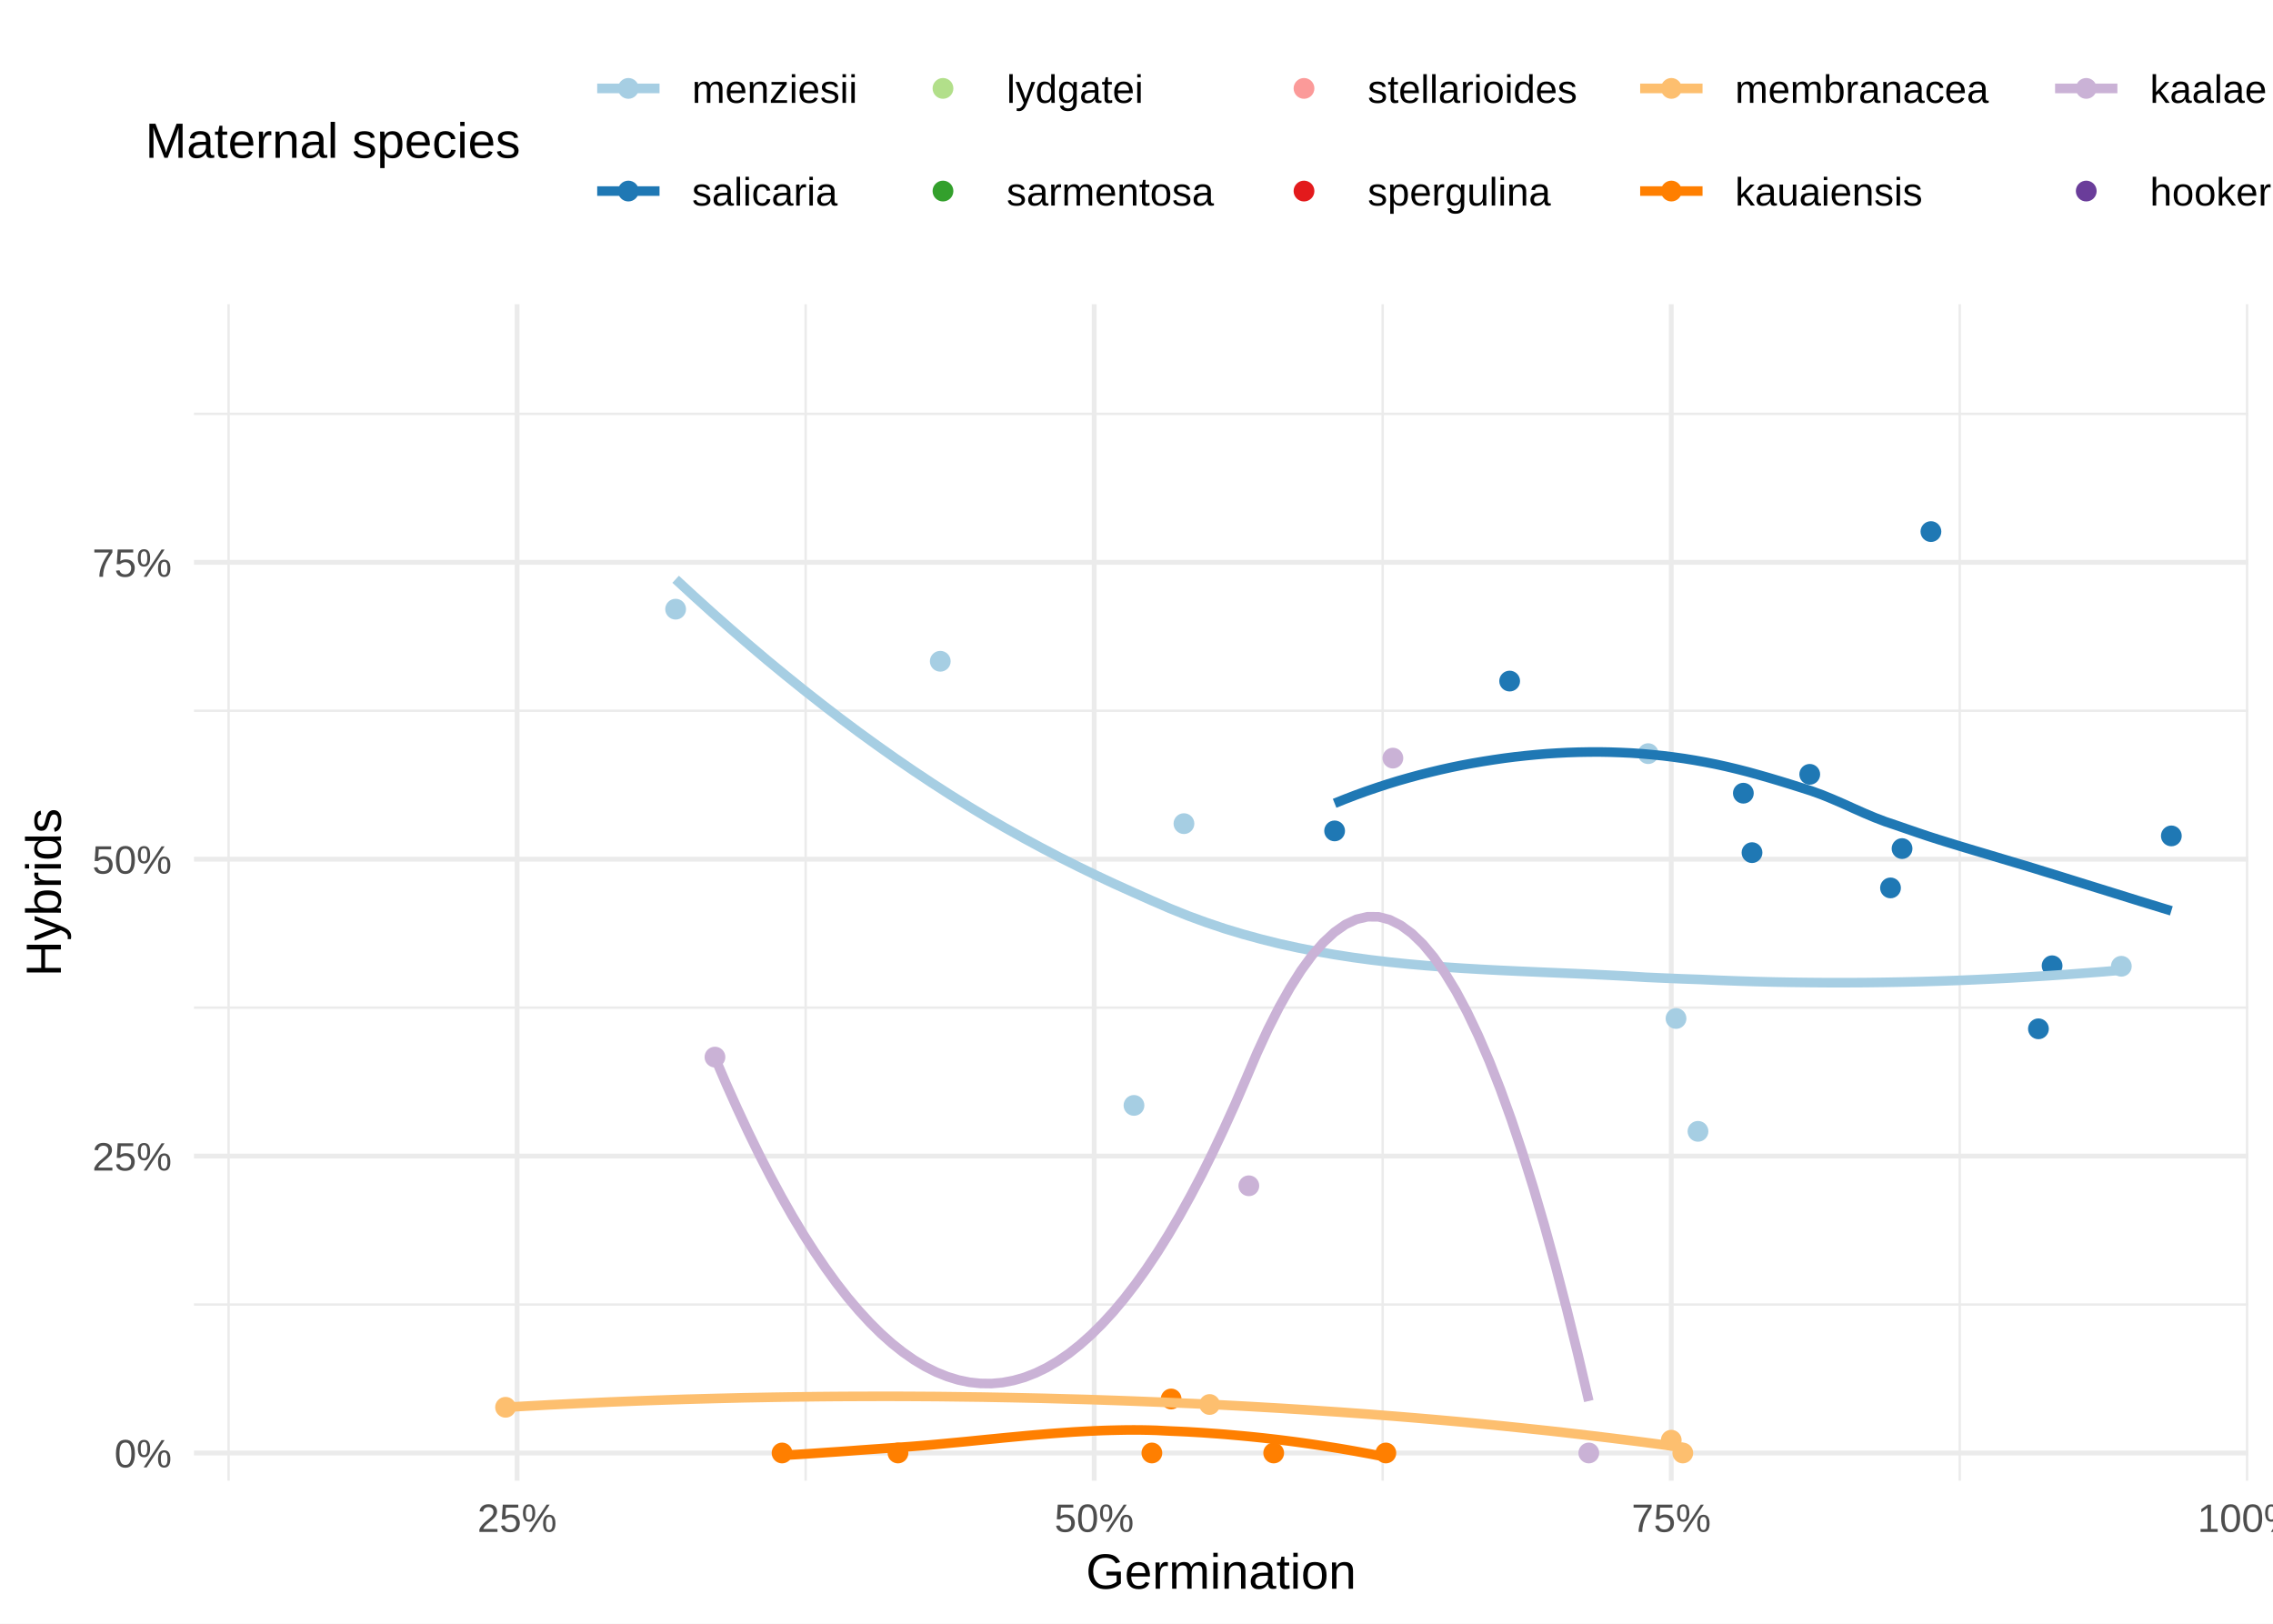
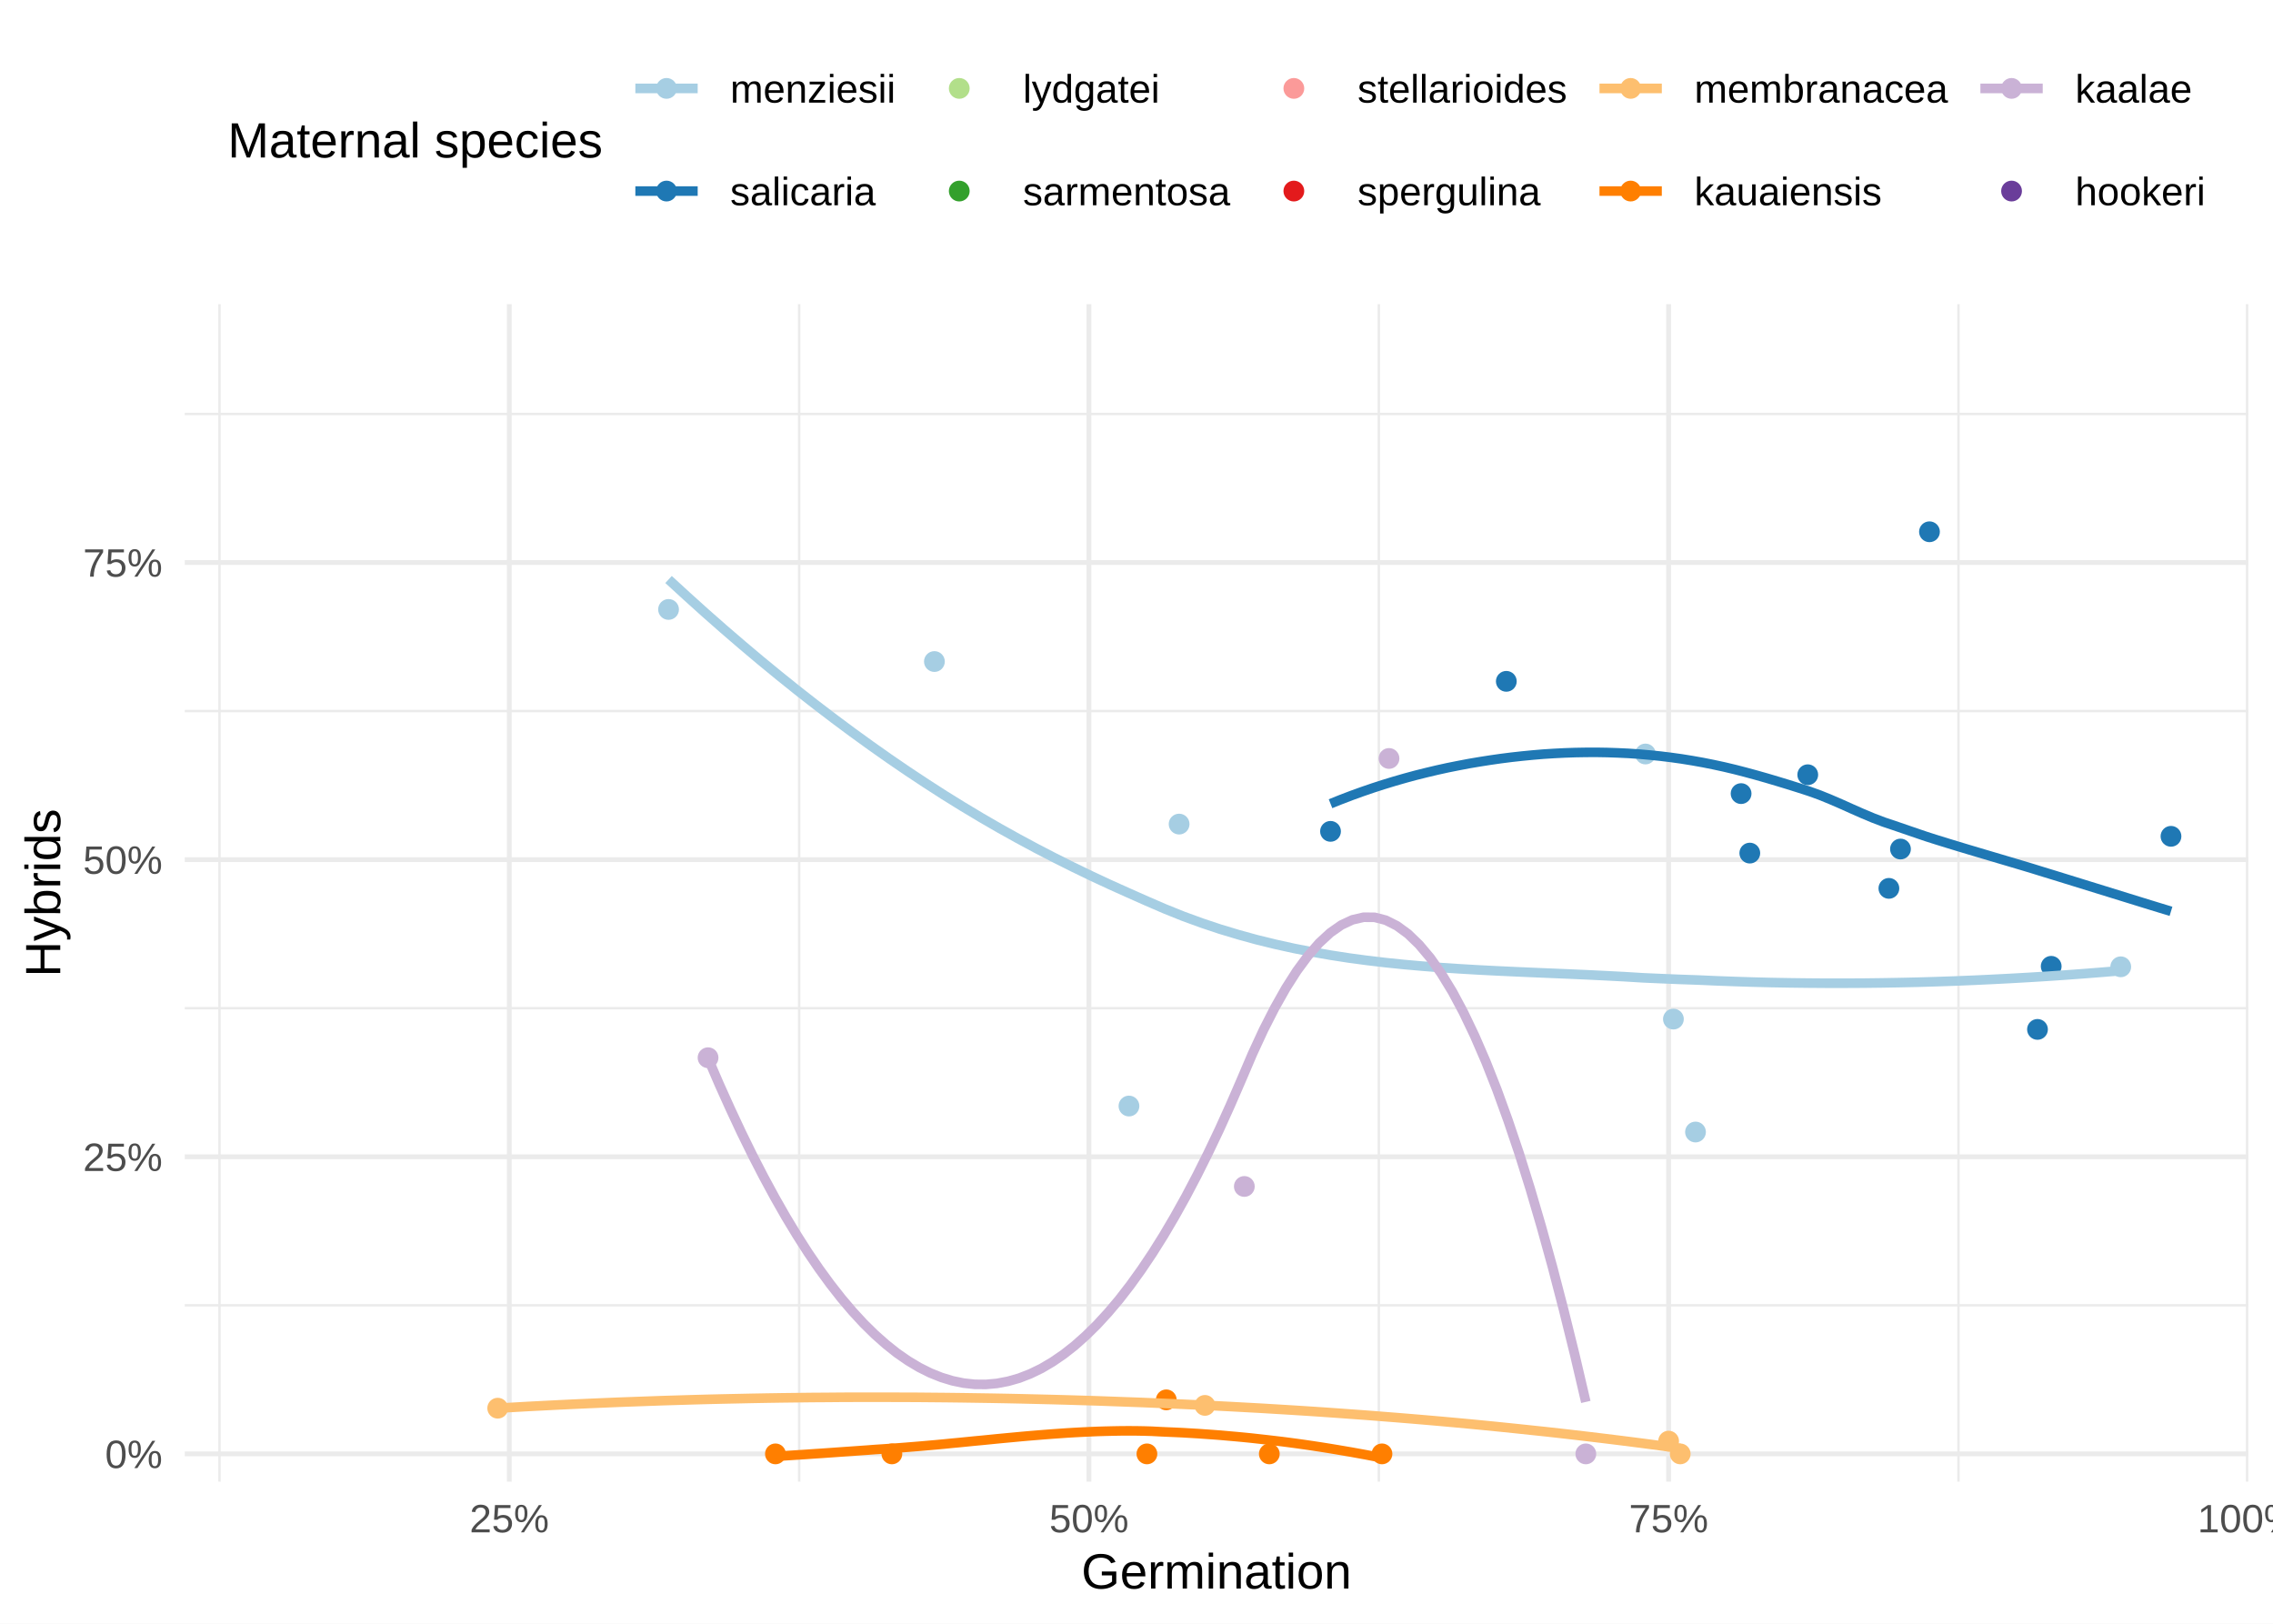
- <svg xmlns="http://www.w3.org/2000/svg" class="svglite" width="504.00pt" height="360.00pt" viewBox="0 0 504.00 360.00">
-   <defs>
-     <style type="text/css">
+ <svg xmlns="http://www.w3.org/2000/svg" width="504.00pt" height="360.00pt" viewBox="0 0 504.00 360.00">
+   <g class="svglite">
+     <defs>
+       <style type="text/css">
    .svglite line, .svglite polyline, .svglite polygon, .svglite path, .svglite rect, .svglite circle {
      fill: none;
      stroke: #000000;
      stroke-linecap: round;
      stroke-linejoin: round;
      stroke-miterlimit: 10.00;
    }
    .svglite text {
      white-space: pre;
    }
+     .svglite g.glyphgroup path {
+       fill: inherit;
+       stroke: none;
+     }
  </style>
-   </defs>
-   <rect width="100%" height="100%" style="stroke: none; fill: #FFFFFF;" />
-   <defs>
-     <clipPath id="cpMC4wMHw1MDQuMDB8MC4wMHwzNjAuMDA=">
-       <rect x="0.00" y="0.00" width="504.00" height="360.00" />
-     </clipPath>
-   </defs>
-   <g clip-path="url(#cpMC4wMHw1MDQuMDB8MC4wMHwzNjAuMDA=)">
+     </defs>
+     <rect width="100%" height="100%" style="stroke: none; fill: #FFFFFF;" />
+     <defs>
+       <clipPath id="cpMC4wMHw1MDQuMDB8MC4wMHwzNjAuMDA=">
+         <rect x="0.00" y="0.00" width="504.00" height="360.00" />
+       </clipPath>
+     </defs>
+     <g clip-path="url(#cpMC4wMHw1MDQuMDB8MC4wMHwzNjAuMDA=)">
</g>
-   <defs>
-     <clipPath id="cpNDMuMDF8NDk4LjUyfDY3LjQ0fDMyOC4yOQ==">
-       <rect x="43.01" y="67.44" width="455.51" height="260.86" />
-     </clipPath>
-   </defs>
-   <g clip-path="url(#cpNDMuMDF8NDk4LjUyfDY3LjQ0fDMyOC4yOQ==)">
-     <polyline points="43.01,289.23 498.52,289.23 " style="stroke-width: 0.53; stroke: #EBEBEB; stroke-linecap: butt;" />
-     <polyline points="43.01,223.40 498.52,223.40 " style="stroke-width: 0.53; stroke: #EBEBEB; stroke-linecap: butt;" />
-     <polyline points="43.01,157.58 498.52,157.58 " style="stroke-width: 0.53; stroke: #EBEBEB; stroke-linecap: butt;" />
-     <polyline points="43.01,91.76 498.52,91.76 " style="stroke-width: 0.53; stroke: #EBEBEB; stroke-linecap: butt;" />
-     <polyline points="50.69,328.29 50.69,67.44 " style="stroke-width: 0.53; stroke: #EBEBEB; stroke-linecap: butt;" />
-     <polyline points="178.64,328.29 178.64,67.44 " style="stroke-width: 0.53; stroke: #EBEBEB; stroke-linecap: butt;" />
-     <polyline points="306.59,328.29 306.59,67.44 " style="stroke-width: 0.53; stroke: #EBEBEB; stroke-linecap: butt;" />
-     <polyline points="434.54,328.29 434.54,67.44 " style="stroke-width: 0.53; stroke: #EBEBEB; stroke-linecap: butt;" />
-     <polyline points="43.01,322.14 498.52,322.14 " style="stroke-width: 1.07; stroke: #EBEBEB; stroke-linecap: butt;" />
-     <polyline points="43.01,256.31 498.52,256.31 " style="stroke-width: 1.07; stroke: #EBEBEB; stroke-linecap: butt;" />
-     <polyline points="43.01,190.49 498.52,190.49 " style="stroke-width: 1.07; stroke: #EBEBEB; stroke-linecap: butt;" />
-     <polyline points="43.01,124.67 498.52,124.67 " style="stroke-width: 1.07; stroke: #EBEBEB; stroke-linecap: butt;" />
-     <polyline points="114.66,328.29 114.66,67.44 " style="stroke-width: 1.07; stroke: #EBEBEB; stroke-linecap: butt;" />
-     <polyline points="242.62,328.29 242.62,67.44 " style="stroke-width: 1.07; stroke: #EBEBEB; stroke-linecap: butt;" />
-     <polyline points="370.57,328.29 370.57,67.44 " style="stroke-width: 1.07; stroke: #EBEBEB; stroke-linecap: butt;" />
-     <polyline points="498.52,328.29 498.52,67.44 " style="stroke-width: 1.07; stroke: #EBEBEB; stroke-linecap: butt;" />
-     <circle cx="149.81" cy="135.06" r="1.95" style="stroke-width: 0.71; stroke: #A6CEE3; fill: #A6CEE3;" />
-     <circle cx="421.75" cy="188.14" r="1.95" style="stroke-width: 0.71; stroke: #1F78B4; fill: #1F78B4;" />
-     <circle cx="334.74" cy="151.00" r="1.95" style="stroke-width: 0.71; stroke: #1F78B4; fill: #1F78B4;" />
-     <circle cx="401.28" cy="171.68" r="1.95" style="stroke-width: 0.71; stroke: #1F78B4; fill: #1F78B4;" />
-     <circle cx="295.93" cy="184.22" r="1.95" style="stroke-width: 0.71; stroke: #1F78B4; fill: #1F78B4;" />
-     <circle cx="365.45" cy="167.09" r="1.95" style="stroke-width: 0.71; stroke: #A6CEE3; fill: #A6CEE3;" />
-     <circle cx="251.44" cy="245.08" r="1.95" style="stroke-width: 0.71; stroke: #A6CEE3; fill: #A6CEE3;" />
-     <circle cx="208.49" cy="146.61" r="1.95" style="stroke-width: 0.71; stroke: #A6CEE3; fill: #A6CEE3;" />
-     <circle cx="428.15" cy="117.86" r="1.95" style="stroke-width: 0.71; stroke: #1F78B4; fill: #1F78B4;" />
-     <circle cx="481.46" cy="185.33" r="1.95" style="stroke-width: 0.71; stroke: #1F78B4; fill: #1F78B4;" />
-     <circle cx="388.48" cy="189.04" r="1.95" style="stroke-width: 0.71; stroke: #1F78B4; fill: #1F78B4;" />
-     <circle cx="371.63" cy="225.81" r="1.95" style="stroke-width: 0.71; stroke: #A6CEE3; fill: #A6CEE3;" />
-     <circle cx="376.50" cy="250.83" r="1.95" style="stroke-width: 0.71; stroke: #A6CEE3; fill: #A6CEE3;" />
-     <circle cx="262.52" cy="182.61" r="1.95" style="stroke-width: 0.71; stroke: #A6CEE3; fill: #A6CEE3;" />
-     <circle cx="470.37" cy="214.23" r="1.95" style="stroke-width: 0.71; stroke: #A6CEE3; fill: #A6CEE3;" />
-     <circle cx="419.19" cy="196.86" r="1.95" style="stroke-width: 0.71; stroke: #1F78B4; fill: #1F78B4;" />
-     <circle cx="386.56" cy="175.86" r="1.95" style="stroke-width: 0.71; stroke: #1F78B4; fill: #1F78B4;" />
-     <circle cx="451.99" cy="228.10" r="1.95" style="stroke-width: 0.71; stroke: #1F78B4; fill: #1F78B4;" />
-     <circle cx="455.02" cy="214.12" r="1.95" style="stroke-width: 0.71; stroke: #1F78B4; fill: #1F78B4;" />
-     <circle cx="308.85" cy="168.08" r="1.95" style="stroke-width: 0.71; stroke: #CAB2D6; fill: #CAB2D6;" />
-     <circle cx="158.53" cy="234.37" r="1.95" style="stroke-width: 0.71; stroke: #CAB2D6; fill: #CAB2D6;" />
-     <circle cx="352.29" cy="322.14" r="1.95" style="stroke-width: 0.71; stroke: #CAB2D6; fill: #CAB2D6;" />
-     <circle cx="276.91" cy="262.90" r="1.95" style="stroke-width: 0.71; stroke: #CAB2D6; fill: #CAB2D6;" />
-     <circle cx="255.41" cy="322.14" r="1.95" style="stroke-width: 0.71; stroke: #FF7F00; fill: #FF7F00;" />
-     <circle cx="259.68" cy="310.17" r="1.95" style="stroke-width: 0.71; stroke: #FF7F00; fill: #FF7F00;" />
-     <circle cx="307.29" cy="322.14" r="1.95" style="stroke-width: 0.71; stroke: #FF7F00; fill: #FF7F00;" />
-     <circle cx="370.57" cy="319.31" r="1.95" style="stroke-width: 0.71; stroke: #FDBF6F; fill: #FDBF6F;" />
-     <circle cx="268.21" cy="311.39" r="1.95" style="stroke-width: 0.71; stroke: #FDBF6F; fill: #FDBF6F;" />
-     <circle cx="373.13" cy="322.14" r="1.95" style="stroke-width: 0.71; stroke: #FDBF6F; fill: #FDBF6F;" />
-     <circle cx="173.41" cy="322.14" r="1.95" style="stroke-width: 0.71; stroke: #FF7F00; fill: #FF7F00;" />
-     <circle cx="282.42" cy="322.14" r="1.95" style="stroke-width: 0.71; stroke: #FF7F00; fill: #FF7F00;" />
-     <circle cx="199.11" cy="322.14" r="1.95" style="stroke-width: 0.71; stroke: #FF7F00; fill: #FF7F00;" />
-     <circle cx="112.10" cy="312.01" r="1.95" style="stroke-width: 0.71; stroke: #FDBF6F; fill: #FDBF6F;" />
-     <polyline points="149.81,128.43 153.87,132.17 157.93,135.84 161.99,139.42 166.05,142.93 170.10,146.36 174.16,149.70 178.22,152.97 182.28,156.16 186.33,159.27 190.39,162.30 194.45,165.24 198.51,168.11 202.56,170.89 206.62,173.59 210.68,176.21 214.74,178.74 218.79,181.18 222.85,183.53 226.91,185.80 230.97,187.99 235.03,190.11 239.08,192.14 243.14,194.11 247.20,196.01 251.26,197.84 255.31,199.64 259.37,201.40 263.43,203.04 267.49,204.53 271.54,205.89 275.60,207.12 279.66,208.23 283.72,209.24 287.78,210.13 291.83,210.93 295.89,211.64 299.95,212.27 304.01,212.82 308.06,213.30 312.12,213.72 316.18,214.08 320.24,214.40 324.29,214.67 328.35,214.91 332.41,215.12 336.47,215.31 340.53,215.49 344.58,215.66 348.64,215.83 352.70,216.01 356.76,216.21 360.81,216.42 364.87,216.67 368.93,216.85 372.99,217.02 377.04,217.16 381.10,217.34 385.16,217.49 389.22,217.62 393.28,217.72 397.33,217.79 401.39,217.84 405.45,217.87 409.51,217.87 413.56,217.85 417.62,217.80 421.68,217.73 425.74,217.64 429.79,217.52 433.85,217.38 437.91,217.21 441.97,217.02 446.02,216.81 450.08,216.58 454.14,216.33 458.20,216.05 462.26,215.75 466.31,215.44 470.37,215.09 " style="stroke-width: 2.13; stroke: #A6CEE3; stroke-linecap: butt;" />
-     <polyline points="295.93,178.10 298.28,177.16 300.63,176.26 302.97,175.41 305.32,174.61 307.67,173.84 310.02,173.12 312.37,172.45 314.72,171.81 317.07,171.22 319.41,170.66 321.76,170.14 324.11,169.66 326.46,169.22 328.81,168.82 331.16,168.45 333.50,168.11 335.85,167.81 338.20,167.55 340.55,167.32 342.90,167.12 345.25,166.97 347.60,166.85 349.94,166.77 352.29,166.73 354.64,166.72 356.99,166.76 359.34,166.84 361.69,166.95 364.04,167.11 366.38,167.32 368.73,167.56 371.08,167.85 373.43,168.18 375.78,168.56 378.13,168.98 380.47,169.44 382.82,169.96 385.17,170.52 387.52,171.12 389.87,171.77 392.22,172.44 394.57,173.14 396.91,173.86 399.26,174.60 401.61,175.35 403.96,176.20 406.31,177.16 408.66,178.18 411.01,179.24 413.35,180.28 415.70,181.27 418.05,182.17 420.40,182.96 422.75,183.77 425.10,184.58 427.44,185.37 429.79,186.12 432.14,186.85 434.49,187.57 436.84,188.28 439.19,188.98 441.54,189.68 443.88,190.38 446.23,191.08 448.58,191.78 450.93,192.49 453.28,193.22 455.63,193.94 457.98,194.67 460.32,195.40 462.67,196.13 465.02,196.86 467.37,197.59 469.72,198.32 472.07,199.05 474.41,199.78 476.76,200.50 479.11,201.22 481.46,201.94 " style="stroke-width: 2.13; stroke: #1F78B4; stroke-linecap: butt;" />
-     <polyline points="112.10,312.01 115.41,311.82 118.71,311.64 122.02,311.46 125.32,311.30 128.62,311.14 131.93,310.99 135.23,310.84 138.54,310.71 141.84,310.58 145.14,310.46 148.45,310.35 151.75,310.24 155.06,310.15 158.36,310.06 161.66,309.98 164.97,309.90 168.27,309.84 171.58,309.78 174.88,309.73 178.19,309.69 181.49,309.65 184.79,309.62 188.10,309.60 191.40,309.59 194.71,309.58 198.01,309.58 201.31,309.59 204.62,309.61 207.92,309.63 211.23,309.67 214.53,309.71 217.83,309.75 221.14,309.81 224.44,309.87 227.75,309.94 231.05,310.01 234.35,310.10 237.66,310.19 240.96,310.28 244.27,310.39 247.57,310.50 250.88,310.62 254.18,310.75 257.48,310.88 260.79,311.03 264.09,311.17 267.40,311.33 270.70,311.49 274.00,311.66 277.31,311.84 280.61,312.03 283.92,312.22 287.22,312.43 290.52,312.64 293.83,312.86 297.13,313.08 300.44,313.32 303.74,313.56 307.05,313.82 310.35,314.08 313.65,314.35 316.96,314.63 320.26,314.92 323.57,315.22 326.87,315.53 330.17,315.85 333.48,316.18 336.78,316.52 340.09,316.87 343.39,317.22 346.69,317.59 350.00,317.97 353.30,318.36 356.61,318.76 359.91,319.17 363.21,319.59 366.52,320.02 369.82,320.47 373.13,320.92 " style="stroke-width: 2.13; stroke: #FDBF6F; stroke-linecap: butt;" />
-     <polyline points="173.41,322.67 175.10,322.57 176.80,322.47 178.49,322.36 180.19,322.25 181.88,322.13 183.58,322.01 185.27,321.90 186.97,321.78 188.66,321.66 190.36,321.53 192.05,321.41 193.75,321.29 195.44,321.17 197.13,321.05 198.83,320.93 200.52,320.81 202.22,320.69 203.91,320.55 205.61,320.41 207.30,320.26 209.00,320.10 210.69,319.94 212.39,319.78 214.08,319.62 215.78,319.45 217.47,319.28 219.17,319.11 220.86,318.95 222.56,318.78 224.25,318.62 225.95,318.46 227.64,318.30 229.34,318.15 231.03,318.01 232.72,317.87 234.42,317.74 236.11,317.62 237.81,317.50 239.50,317.40 241.20,317.31 242.89,317.23 244.59,317.16 246.28,317.11 247.98,317.07 249.67,317.04 251.37,317.03 253.06,317.04 254.76,317.07 256.45,317.12 258.15,317.21 259.84,317.29 261.54,317.36 263.23,317.44 264.93,317.54 266.62,317.64 268.31,317.76 270.01,317.88 271.70,318.01 273.40,318.16 275.09,318.31 276.79,318.47 278.48,318.64 280.18,318.82 281.87,319.01 283.57,319.21 285.26,319.42 286.96,319.64 288.65,319.87 290.35,320.11 292.04,320.36 293.74,320.62 295.43,320.89 297.13,321.16 298.82,321.45 300.52,321.75 302.21,322.06 303.91,322.37 305.60,322.70 307.29,323.03 " style="stroke-width: 2.13; stroke: #FF7F00; stroke-linecap: butt;" />
-     <polyline points="158.53,234.51 160.98,240.22 163.44,245.70 165.89,250.95 168.34,255.97 170.80,260.75 173.25,265.30 175.70,269.62 178.15,273.70 180.61,277.54 183.06,281.15 185.51,284.53 187.96,287.67 190.42,290.57 192.87,293.23 195.32,295.66 197.77,297.85 200.23,299.80 202.68,301.51 205.13,302.98 207.58,304.21 210.04,305.20 212.49,305.95 214.94,306.46 217.39,306.72 219.85,306.75 222.30,306.53 224.75,306.06 227.21,305.36 229.66,304.40 232.11,303.21 234.56,301.76 237.02,300.08 239.47,298.14 241.92,295.96 244.37,293.53 246.83,290.86 249.28,287.93 251.73,284.76 254.18,281.34 256.64,277.66 259.09,273.74 261.54,269.57 263.99,265.14 266.45,260.47 268.90,255.54 271.35,250.36 273.81,244.93 276.26,239.24 278.71,233.49 281.16,228.18 283.62,223.33 286.07,218.98 288.52,215.12 290.97,211.78 293.43,208.97 295.88,206.69 298.33,204.97 300.78,203.82 303.24,203.25 305.69,203.27 308.14,203.91 310.59,205.15 313.05,206.95 315.50,209.32 317.95,212.26 320.40,215.75 322.86,219.79 325.31,224.39 327.76,229.54 330.22,235.23 332.67,241.47 335.12,248.25 337.57,255.57 340.03,263.42 342.48,271.81 344.93,280.73 347.38,290.17 349.84,300.14 352.29,310.62 " style="stroke-width: 2.13; stroke: #CAB2D6; stroke-linecap: butt;" />
-   </g>
-   <g clip-path="url(#cpMC4wMHw1MDQuMDB8MC4wMHwzNjAuMDA=)">
-     <text x="38.08" y="325.34" text-anchor="end" style="font-size: 8.80px;fill: #4D4D4D; font-family: &quot;Arial&quot;;">0%</text>
-     <text x="38.08" y="259.52" text-anchor="end" style="font-size: 8.80px;fill: #4D4D4D; font-family: &quot;Arial&quot;;">25%</text>
-     <text x="38.08" y="193.70" text-anchor="end" style="font-size: 8.80px;fill: #4D4D4D; font-family: &quot;Arial&quot;;">50%</text>
-     <text x="38.08" y="127.88" text-anchor="end" style="font-size: 8.80px;fill: #4D4D4D; font-family: &quot;Arial&quot;;">75%</text>
-     <text x="114.66" y="339.64" text-anchor="middle" style="font-size: 8.80px;fill: #4D4D4D; font-family: &quot;Arial&quot;;">25%</text>
-     <text x="242.62" y="339.64" text-anchor="middle" style="font-size: 8.80px;fill: #4D4D4D; font-family: &quot;Arial&quot;;">50%</text>
-     <text x="370.57" y="339.64" text-anchor="middle" style="font-size: 8.80px;fill: #4D4D4D; font-family: &quot;Arial&quot;;">75%</text>
-     <text x="498.52" y="339.64" text-anchor="middle" style="font-size: 8.80px;fill: #4D4D4D; font-family: &quot;Arial&quot;;">100%</text>
-     <text x="270.76" y="352.23" text-anchor="middle" style="font-size: 11.00px; font-family: &quot;Arial&quot;;">Germination</text>
-     <text transform="translate(13.50,197.87) rotate(-90)" text-anchor="middle" style="font-size: 11.00px; font-family: &quot;Arial&quot;;">Hybrids</text>
-     <text x="32.22" y="34.99" style="font-size: 11.00px; font-family: &quot;Arial&quot;;">Maternal species</text>
-     <circle cx="139.33" cy="19.60" r="1.95" style="stroke-width: 0.71; stroke: #A6CEE3; fill: #A6CEE3;" />
-     <line x1="132.42" y1="19.60" x2="146.24" y2="19.60" style="stroke-width: 2.13; stroke: #A6CEE3; stroke-linecap: butt;" />
-     <circle cx="139.33" cy="42.36" r="1.95" style="stroke-width: 0.71; stroke: #1F78B4; fill: #1F78B4;" />
-     <line x1="132.42" y1="42.36" x2="146.24" y2="42.36" style="stroke-width: 2.13; stroke: #1F78B4; stroke-linecap: butt;" />
-     <circle cx="209.09" cy="19.60" r="1.95" style="stroke-width: 0.71; stroke: #B2DF8A; fill: #B2DF8A;" />
-     <circle cx="209.09" cy="42.36" r="1.95" style="stroke-width: 0.71; stroke: #33A02C; fill: #33A02C;" />
-     <circle cx="289.14" cy="19.60" r="1.95" style="stroke-width: 0.71; stroke: #FB9A99; fill: #FB9A99;" />
-     <circle cx="289.14" cy="42.36" r="1.95" style="stroke-width: 0.71; stroke: #E31A1C; fill: #E31A1C;" />
-     <circle cx="370.60" cy="19.60" r="1.95" style="stroke-width: 0.71; stroke: #FDBF6F; fill: #FDBF6F;" />
-     <line x1="363.68" y1="19.60" x2="377.51" y2="19.60" style="stroke-width: 2.13; stroke: #FDBF6F; stroke-linecap: butt;" />
-     <circle cx="370.60" cy="42.36" r="1.95" style="stroke-width: 0.71; stroke: #FF7F00; fill: #FF7F00;" />
-     <line x1="363.68" y1="42.36" x2="377.51" y2="42.36" style="stroke-width: 2.13; stroke: #FF7F00; stroke-linecap: butt;" />
-     <circle cx="462.59" cy="19.60" r="1.95" style="stroke-width: 0.71; stroke: #CAB2D6; fill: #CAB2D6;" />
-     <line x1="455.68" y1="19.60" x2="469.50" y2="19.60" style="stroke-width: 2.13; stroke: #CAB2D6; stroke-linecap: butt;" />
-     <circle cx="462.59" cy="42.36" r="1.95" style="stroke-width: 0.71; stroke: #6A3D9A; fill: #6A3D9A;" />
-     <text x="153.45" y="22.81" style="font-size: 8.80px; font-family: &quot;Arial&quot;;">menziesii</text>
-     <text x="153.45" y="45.57" style="font-size: 8.80px; font-family: &quot;Arial&quot;;">salicaria</text>
-     <text x="223.20" y="22.81" style="font-size: 8.80px; font-family: &quot;Arial&quot;;">lydgatei</text>
-     <text x="223.20" y="45.57" style="font-size: 8.80px; font-family: &quot;Arial&quot;;">sarmentosa</text>
-     <text x="303.26" y="22.81" style="font-size: 8.80px; font-family: &quot;Arial&quot;;">stellarioides</text>
-     <text x="303.26" y="45.57" style="font-size: 8.80px; font-family: &quot;Arial&quot;;">spergulina</text>
-     <text x="384.72" y="22.81" style="font-size: 8.80px; font-family: &quot;Arial&quot;;">membranacea</text>
-     <text x="384.72" y="45.57" style="font-size: 8.80px; font-family: &quot;Arial&quot;;">kauaiensis</text>
-     <text x="476.71" y="22.81" style="font-size: 8.80px; font-family: &quot;Arial&quot;;">kaalae</text>
-     <text x="476.71" y="45.57" style="font-size: 8.80px; font-family: &quot;Arial&quot;;">hookeri</text>
+     <defs>
+       <clipPath id="cpNDAuOTZ8NDk4LjUyfDY3LjQ0fDMyOC41MA==">
+         <rect x="40.96" y="67.44" width="457.57" height="261.07" />
+       </clipPath>
+     </defs>
+     <g clip-path="url(#cpNDAuOTZ8NDk4LjUyfDY3LjQ0fDMyOC41MA==)">
+       <polyline points="40.96,289.40 498.52,289.40 " style="stroke-width: 0.53; stroke: #EBEBEB; stroke-linecap: butt;" />
+       <polyline points="40.96,223.53 498.52,223.53 " style="stroke-width: 0.53; stroke: #EBEBEB; stroke-linecap: butt;" />
+       <polyline points="40.96,157.65 498.52,157.65 " style="stroke-width: 0.53; stroke: #EBEBEB; stroke-linecap: butt;" />
+       <polyline points="40.96,91.78 498.52,91.78 " style="stroke-width: 0.53; stroke: #EBEBEB; stroke-linecap: butt;" />
+       <polyline points="48.67,328.50 48.67,67.44 " style="stroke-width: 0.53; stroke: #EBEBEB; stroke-linecap: butt;" />
+       <polyline points="177.20,328.50 177.20,67.44 " style="stroke-width: 0.53; stroke: #EBEBEB; stroke-linecap: butt;" />
+       <polyline points="305.73,328.50 305.73,67.44 " style="stroke-width: 0.53; stroke: #EBEBEB; stroke-linecap: butt;" />
+       <polyline points="434.26,328.50 434.26,67.44 " style="stroke-width: 0.53; stroke: #EBEBEB; stroke-linecap: butt;" />
+       <polyline points="40.96,322.34 498.52,322.34 " style="stroke-width: 1.07; stroke: #EBEBEB; stroke-linecap: butt;" />
+       <polyline points="40.96,256.47 498.52,256.47 " style="stroke-width: 1.07; stroke: #EBEBEB; stroke-linecap: butt;" />
+       <polyline points="40.96,190.59 498.52,190.59 " style="stroke-width: 1.07; stroke: #EBEBEB; stroke-linecap: butt;" />
+       <polyline points="40.96,124.71 498.52,124.71 " style="stroke-width: 1.07; stroke: #EBEBEB; stroke-linecap: butt;" />
+       <polyline points="112.93,328.50 112.93,67.44 " style="stroke-width: 1.07; stroke: #EBEBEB; stroke-linecap: butt;" />
+       <polyline points="241.46,328.50 241.46,67.44 " style="stroke-width: 1.07; stroke: #EBEBEB; stroke-linecap: butt;" />
+       <polyline points="369.99,328.50 369.99,67.44 " style="stroke-width: 1.07; stroke: #EBEBEB; stroke-linecap: butt;" />
+       <polyline points="498.52,328.50 498.52,67.44 " style="stroke-width: 1.07; stroke: #EBEBEB; stroke-linecap: butt;" />
+       <circle cx="148.24" cy="135.12" r="1.95" style="stroke-width: 0.71; stroke: #A6CEE3; fill: #A6CEE3;" />
+       <circle cx="421.40" cy="188.24" r="1.95" style="stroke-width: 0.71; stroke: #1F78B4; fill: #1F78B4;" />
+       <circle cx="334.00" cy="151.06" r="1.95" style="stroke-width: 0.71; stroke: #1F78B4; fill: #1F78B4;" />
+       <circle cx="400.84" cy="171.77" r="1.95" style="stroke-width: 0.71; stroke: #1F78B4; fill: #1F78B4;" />
+       <circle cx="295.02" cy="184.32" r="1.95" style="stroke-width: 0.71; stroke: #1F78B4; fill: #1F78B4;" />
+       <circle cx="364.85" cy="167.17" r="1.95" style="stroke-width: 0.71; stroke: #A6CEE3; fill: #A6CEE3;" />
+       <circle cx="250.33" cy="245.22" r="1.95" style="stroke-width: 0.71; stroke: #A6CEE3; fill: #A6CEE3;" />
+       <circle cx="207.19" cy="146.67" r="1.95" style="stroke-width: 0.71; stroke: #A6CEE3; fill: #A6CEE3;" />
+       <circle cx="427.83" cy="117.90" r="1.95" style="stroke-width: 0.71; stroke: #1F78B4; fill: #1F78B4;" />
+       <circle cx="481.38" cy="185.42" r="1.95" style="stroke-width: 0.71; stroke: #1F78B4; fill: #1F78B4;" />
+       <circle cx="387.99" cy="189.14" r="1.95" style="stroke-width: 0.71; stroke: #1F78B4; fill: #1F78B4;" />
+       <circle cx="371.05" cy="225.94" r="1.95" style="stroke-width: 0.71; stroke: #A6CEE3; fill: #A6CEE3;" />
+       <circle cx="375.95" cy="250.98" r="1.95" style="stroke-width: 0.71; stroke: #A6CEE3; fill: #A6CEE3;" />
+       <circle cx="261.45" cy="182.71" r="1.95" style="stroke-width: 0.71; stroke: #A6CEE3; fill: #A6CEE3;" />
+       <circle cx="470.24" cy="214.35" r="1.95" style="stroke-width: 0.71; stroke: #A6CEE3; fill: #A6CEE3;" />
+       <circle cx="418.83" cy="196.96" r="1.95" style="stroke-width: 0.71; stroke: #1F78B4; fill: #1F78B4;" />
+       <circle cx="386.06" cy="175.95" r="1.95" style="stroke-width: 0.71; stroke: #1F78B4; fill: #1F78B4;" />
+       <circle cx="451.78" cy="228.23" r="1.95" style="stroke-width: 0.71; stroke: #1F78B4; fill: #1F78B4;" />
+       <circle cx="454.82" cy="214.24" r="1.95" style="stroke-width: 0.71; stroke: #1F78B4; fill: #1F78B4;" />
+       <circle cx="307.99" cy="168.16" r="1.95" style="stroke-width: 0.71; stroke: #CAB2D6; fill: #CAB2D6;" />
+       <circle cx="157.00" cy="234.51" r="1.95" style="stroke-width: 0.71; stroke: #CAB2D6; fill: #CAB2D6;" />
+       <circle cx="351.63" cy="322.34" r="1.95" style="stroke-width: 0.71; stroke: #CAB2D6; fill: #CAB2D6;" />
+       <circle cx="275.91" cy="263.05" r="1.95" style="stroke-width: 0.71; stroke: #CAB2D6; fill: #CAB2D6;" />
+       <circle cx="254.31" cy="322.34" r="1.95" style="stroke-width: 0.71; stroke: #FF7F00; fill: #FF7F00;" />
+       <circle cx="258.60" cy="310.36" r="1.95" style="stroke-width: 0.71; stroke: #FF7F00; fill: #FF7F00;" />
+       <circle cx="306.43" cy="322.34" r="1.95" style="stroke-width: 0.71; stroke: #FF7F00; fill: #FF7F00;" />
+       <circle cx="369.99" cy="319.51" r="1.95" style="stroke-width: 0.71; stroke: #FDBF6F; fill: #FDBF6F;" />
+       <circle cx="267.17" cy="311.59" r="1.95" style="stroke-width: 0.71; stroke: #FDBF6F; fill: #FDBF6F;" />
+       <circle cx="372.56" cy="322.34" r="1.95" style="stroke-width: 0.71; stroke: #FDBF6F; fill: #FDBF6F;" />
+       <circle cx="171.94" cy="322.34" r="1.95" style="stroke-width: 0.71; stroke: #FF7F00; fill: #FF7F00;" />
+       <circle cx="281.45" cy="322.34" r="1.95" style="stroke-width: 0.71; stroke: #FF7F00; fill: #FF7F00;" />
+       <circle cx="197.76" cy="322.34" r="1.95" style="stroke-width: 0.71; stroke: #FF7F00; fill: #FF7F00;" />
+       <circle cx="110.36" cy="312.21" r="1.95" style="stroke-width: 0.71; stroke: #FDBF6F; fill: #FDBF6F;" />
+       <polyline points="148.24,128.48 152.32,132.22 156.39,135.89 160.47,139.48 164.55,142.99 168.62,146.42 172.70,149.77 176.77,153.04 180.85,156.23 184.93,159.34 189.00,162.37 193.08,165.32 197.15,168.19 201.23,170.98 205.31,173.68 209.38,176.30 213.46,178.83 217.53,181.27 221.61,183.63 225.69,185.90 229.76,188.09 233.84,190.20 237.91,192.24 241.99,194.21 246.07,196.11 250.14,197.94 254.22,199.75 258.29,201.51 262.37,203.15 266.45,204.64 270.52,206.00 274.60,207.23 278.67,208.35 282.75,209.35 286.83,210.25 290.90,211.05 294.98,211.76 299.05,212.39 303.13,212.94 307.21,213.42 311.28,213.84 315.36,214.20 319.43,214.52 323.51,214.79 327.58,215.03 331.66,215.24 335.74,215.43 339.81,215.61 343.89,215.78 347.96,215.95 352.04,216.13 356.12,216.33 360.19,216.54 364.27,216.79 368.34,216.97 372.42,217.14 376.50,217.28 380.57,217.46 384.65,217.61 388.72,217.74 392.80,217.84 396.88,217.91 400.95,217.96 405.03,217.99 409.10,217.99 413.18,217.97 417.26,217.92 421.33,217.85 425.41,217.76 429.48,217.64 433.56,217.50 437.64,217.33 441.71,217.14 445.79,216.93 449.86,216.70 453.94,216.45 458.02,216.17 462.09,215.87 466.17,215.55 470.24,215.21 " style="stroke-width: 2.13; stroke: #A6CEE3; stroke-linecap: butt;" />
+       <polyline points="295.02,178.19 297.37,177.25 299.73,176.35 302.09,175.50 304.45,174.69 306.81,173.93 309.17,173.21 311.53,172.53 313.89,171.89 316.25,171.30 318.61,170.74 320.97,170.22 323.32,169.75 325.68,169.30 328.04,168.90 330.40,168.53 332.76,168.19 335.12,167.89 337.48,167.63 339.84,167.40 342.20,167.20 344.56,167.05 346.92,166.93 349.27,166.85 351.63,166.81 353.99,166.80 356.35,166.84 358.71,166.92 361.07,167.03 363.43,167.19 365.79,167.40 368.15,167.64 370.51,167.93 372.87,168.26 375.22,168.64 377.58,169.06 379.94,169.53 382.30,170.04 384.66,170.60 387.02,171.21 389.38,171.85 391.74,172.52 394.10,173.22 396.46,173.94 398.82,174.68 401.17,175.44 403.53,176.29 405.89,177.25 408.25,178.27 410.61,179.33 412.97,180.37 415.33,181.36 417.69,182.26 420.05,183.05 422.41,183.86 424.77,184.67 427.12,185.47 429.48,186.22 431.84,186.95 434.20,187.67 436.56,188.38 438.92,189.08 441.28,189.78 443.64,190.48 446.00,191.18 448.36,191.88 450.72,192.59 453.07,193.32 455.43,194.04 457.79,194.77 460.15,195.50 462.51,196.23 464.87,196.96 467.23,197.69 469.59,198.42 471.95,199.15 474.31,199.88 476.67,200.61 479.02,201.33 481.38,202.05 " style="stroke-width: 2.13; stroke: #1F78B4; stroke-linecap: butt;" />
+       <polyline points="110.36,312.21 113.68,312.02 117.00,311.83 120.32,311.66 123.64,311.49 126.96,311.33 130.28,311.18 133.59,311.04 136.91,310.90 140.23,310.78 143.55,310.66 146.87,310.54 150.19,310.44 153.51,310.34 156.83,310.25 160.15,310.17 163.47,310.10 166.78,310.03 170.10,309.97 173.42,309.92 176.74,309.88 180.06,309.84 183.38,309.82 186.70,309.79 190.02,309.78 193.34,309.78 196.66,309.78 199.97,309.79 203.29,309.80 206.61,309.83 209.93,309.86 213.25,309.90 216.57,309.95 219.89,310.00 223.21,310.06 226.53,310.13 229.84,310.21 233.16,310.29 236.48,310.38 239.80,310.48 243.12,310.58 246.44,310.70 249.76,310.82 253.08,310.94 256.40,311.08 259.72,311.22 263.03,311.37 266.35,311.52 269.67,311.69 272.99,311.86 276.31,312.04 279.63,312.22 282.95,312.42 286.27,312.62 289.59,312.83 292.91,313.05 296.22,313.28 299.54,313.52 302.86,313.76 306.18,314.02 309.50,314.28 312.82,314.55 316.14,314.83 319.46,315.12 322.78,315.42 326.10,315.73 329.41,316.05 332.73,316.38 336.05,316.72 339.37,317.07 342.69,317.42 346.01,317.79 349.33,318.17 352.65,318.56 355.97,318.96 359.29,319.37 362.60,319.79 365.92,320.22 369.24,320.67 372.56,321.12 " style="stroke-width: 2.13; stroke: #FDBF6F; stroke-linecap: butt;" />
+       <polyline points="171.94,322.88 173.64,322.78 175.35,322.67 177.05,322.56 178.75,322.45 180.45,322.33 182.16,322.22 183.86,322.10 185.56,321.98 187.26,321.86 188.97,321.74 190.67,321.62 192.37,321.50 194.07,321.37 195.78,321.26 197.48,321.14 199.18,321.02 200.88,320.89 202.59,320.75 204.29,320.61 205.99,320.46 207.69,320.31 209.40,320.15 211.10,319.98 212.80,319.82 214.50,319.65 216.20,319.48 217.91,319.32 219.61,319.15 221.31,318.98 223.01,318.82 224.72,318.66 226.42,318.50 228.12,318.35 229.82,318.21 231.53,318.07 233.23,317.94 234.93,317.82 236.63,317.70 238.34,317.60 240.04,317.51 241.74,317.43 243.44,317.36 245.15,317.31 246.85,317.27 248.55,317.24 250.25,317.23 251.96,317.24 253.66,317.27 255.36,317.32 257.06,317.41 258.77,317.49 260.47,317.56 262.17,317.64 263.87,317.74 265.57,317.84 267.28,317.96 268.98,318.08 270.68,318.21 272.38,318.36 274.09,318.51 275.79,318.67 277.49,318.84 279.19,319.03 280.90,319.22 282.60,319.42 284.30,319.62 286.00,319.84 287.71,320.07 289.41,320.31 291.11,320.56 292.81,320.82 294.52,321.09 296.22,321.37 297.92,321.66 299.62,321.95 301.33,322.26 303.03,322.57 304.73,322.90 306.43,323.23 " style="stroke-width: 2.13; stroke: #FF7F00; stroke-linecap: butt;" />
+       <polyline points="157.00,234.64 159.46,240.36 161.93,245.84 164.39,251.10 166.85,256.12 169.32,260.91 171.78,265.46 174.24,269.78 176.71,273.86 179.17,277.71 181.64,281.33 184.10,284.70 186.56,287.84 189.03,290.75 191.49,293.42 193.95,295.84 196.42,298.03 198.88,299.99 201.35,301.70 203.81,303.17 206.27,304.40 208.74,305.39 211.20,306.14 213.66,306.65 216.13,306.92 218.59,306.94 221.05,306.72 223.52,306.25 225.98,305.55 228.45,304.59 230.91,303.40 233.37,301.95 235.84,300.26 238.30,298.33 240.76,296.14 243.23,293.71 245.69,291.03 248.16,288.11 250.62,284.93 253.08,281.51 255.55,277.83 258.01,273.91 260.47,269.73 262.94,265.30 265.40,260.62 267.86,255.69 270.33,250.51 272.79,245.07 275.26,239.38 277.72,233.62 280.18,228.30 282.65,223.46 285.11,219.10 287.57,215.24 290.04,211.90 292.50,209.08 294.97,206.80 297.43,205.08 299.89,203.93 302.36,203.36 304.82,203.38 307.28,204.02 309.75,205.26 312.21,207.06 314.67,209.44 317.14,212.37 319.60,215.87 322.07,219.91 324.53,224.52 326.99,229.67 329.46,235.37 331.92,241.61 334.38,248.40 336.85,255.72 339.31,263.58 341.77,271.97 344.24,280.90 346.70,290.35 349.17,300.32 351.63,310.82 " style="stroke-width: 2.13; stroke: #CAB2D6; stroke-linecap: butt;" />
+     </g>
+     <g clip-path="url(#cpMC4wMHw1MDQuMDB8MC4wMHwzNjAuMDA=)">
+       <text x="36.02" y="325.49" text-anchor="end" style="font-size: 8.80px;fill: #4D4D4D; font-family: &quot;Arial&quot;;">0%</text>
+       <text x="36.02" y="259.62" text-anchor="end" style="font-size: 8.80px;fill: #4D4D4D; font-family: &quot;Arial&quot;;">25%</text>
+       <text x="36.02" y="193.74" text-anchor="end" style="font-size: 8.80px;fill: #4D4D4D; font-family: &quot;Arial&quot;;">50%</text>
+       <text x="36.02" y="127.86" text-anchor="end" style="font-size: 8.80px;fill: #4D4D4D; font-family: &quot;Arial&quot;;">75%</text>
+       <text x="112.93" y="339.74" text-anchor="middle" style="font-size: 8.80px;fill: #4D4D4D; font-family: &quot;Arial&quot;;">25%</text>
+       <text x="241.46" y="339.74" text-anchor="middle" style="font-size: 8.80px;fill: #4D4D4D; font-family: &quot;Arial&quot;;">50%</text>
+       <text x="369.99" y="339.74" text-anchor="middle" style="font-size: 8.80px;fill: #4D4D4D; font-family: &quot;Arial&quot;;">75%</text>
+       <text x="498.52" y="339.74" text-anchor="middle" style="font-size: 8.80px;fill: #4D4D4D; font-family: &quot;Arial&quot;;">100%</text>
+       <text x="269.74" y="352.20" text-anchor="middle" style="font-size: 11.00px; font-family: &quot;Arial&quot;;">Germination</text>
+       <text transform="translate(13.36,197.97) rotate(-90)" text-anchor="middle" style="font-size: 11.00px; font-family: &quot;Arial&quot;;">Hybrids</text>
+       <text x="50.48" y="34.92" style="font-size: 11.00px; font-family: &quot;Arial&quot;;">Maternal species</text>
+       <circle cx="147.79" cy="19.60" r="1.95" style="stroke-width: 0.71; stroke: #A6CEE3; fill: #A6CEE3;" />
+       <line x1="140.88" y1="19.60" x2="154.70" y2="19.60" style="stroke-width: 2.13; stroke: #A6CEE3; stroke-linecap: butt;" />
+       <circle cx="147.79" cy="42.36" r="1.95" style="stroke-width: 0.71; stroke: #1F78B4; fill: #1F78B4;" />
+       <line x1="140.88" y1="42.36" x2="154.70" y2="42.36" style="stroke-width: 2.13; stroke: #1F78B4; stroke-linecap: butt;" />
+       <circle cx="212.70" cy="19.60" r="1.95" style="stroke-width: 0.71; stroke: #B2DF8A; fill: #B2DF8A;" />
+       <circle cx="212.70" cy="42.36" r="1.95" style="stroke-width: 0.71; stroke: #33A02C; fill: #33A02C;" />
+       <circle cx="286.89" cy="19.60" r="1.95" style="stroke-width: 0.71; stroke: #FB9A99; fill: #FB9A99;" />
+       <circle cx="286.89" cy="42.36" r="1.95" style="stroke-width: 0.71; stroke: #E31A1C; fill: #E31A1C;" />
+       <circle cx="361.57" cy="19.60" r="1.95" style="stroke-width: 0.71; stroke: #FDBF6F; fill: #FDBF6F;" />
+       <line x1="354.66" y1="19.60" x2="368.48" y2="19.60" style="stroke-width: 2.13; stroke: #FDBF6F; stroke-linecap: butt;" />
+       <circle cx="361.57" cy="42.36" r="1.95" style="stroke-width: 0.71; stroke: #FF7F00; fill: #FF7F00;" />
+       <line x1="354.66" y1="42.36" x2="368.48" y2="42.36" style="stroke-width: 2.13; stroke: #FF7F00; stroke-linecap: butt;" />
+       <circle cx="446.03" cy="19.60" r="1.95" style="stroke-width: 0.71; stroke: #CAB2D6; fill: #CAB2D6;" />
+       <line x1="439.12" y1="19.60" x2="452.94" y2="19.60" style="stroke-width: 2.13; stroke: #CAB2D6; stroke-linecap: butt;" />
+       <circle cx="446.03" cy="42.36" r="1.95" style="stroke-width: 0.71; stroke: #6A3D9A; fill: #6A3D9A;" />
+       <text x="161.91" y="22.75" style="font-size: 8.80px; font-family: &quot;Arial&quot;;">menziesii</text>
+       <text x="161.91" y="45.51" style="font-size: 8.80px; font-family: &quot;Arial&quot;;">salicaria</text>
+       <text x="226.82" y="22.75" style="font-size: 8.80px; font-family: &quot;Arial&quot;;">lydgatei</text>
+       <text x="226.82" y="45.51" style="font-size: 8.80px; font-family: &quot;Arial&quot;;">sarmentosa</text>
+       <text x="301.01" y="22.75" style="font-size: 8.80px; font-family: &quot;Arial&quot;;">stellarioides</text>
+       <text x="301.01" y="45.51" style="font-size: 8.80px; font-family: &quot;Arial&quot;;">spergulina</text>
+       <text x="375.69" y="22.75" style="font-size: 8.80px; font-family: &quot;Arial&quot;;">membranacea</text>
+       <text x="375.69" y="45.51" style="font-size: 8.80px; font-family: &quot;Arial&quot;;">kauaiensis</text>
+       <text x="460.15" y="22.75" style="font-size: 8.80px; font-family: &quot;Arial&quot;;">kaalae</text>
+       <text x="460.15" y="45.51" style="font-size: 8.80px; font-family: &quot;Arial&quot;;">hookeri</text>
+     </g>
  </g>
</svg>
